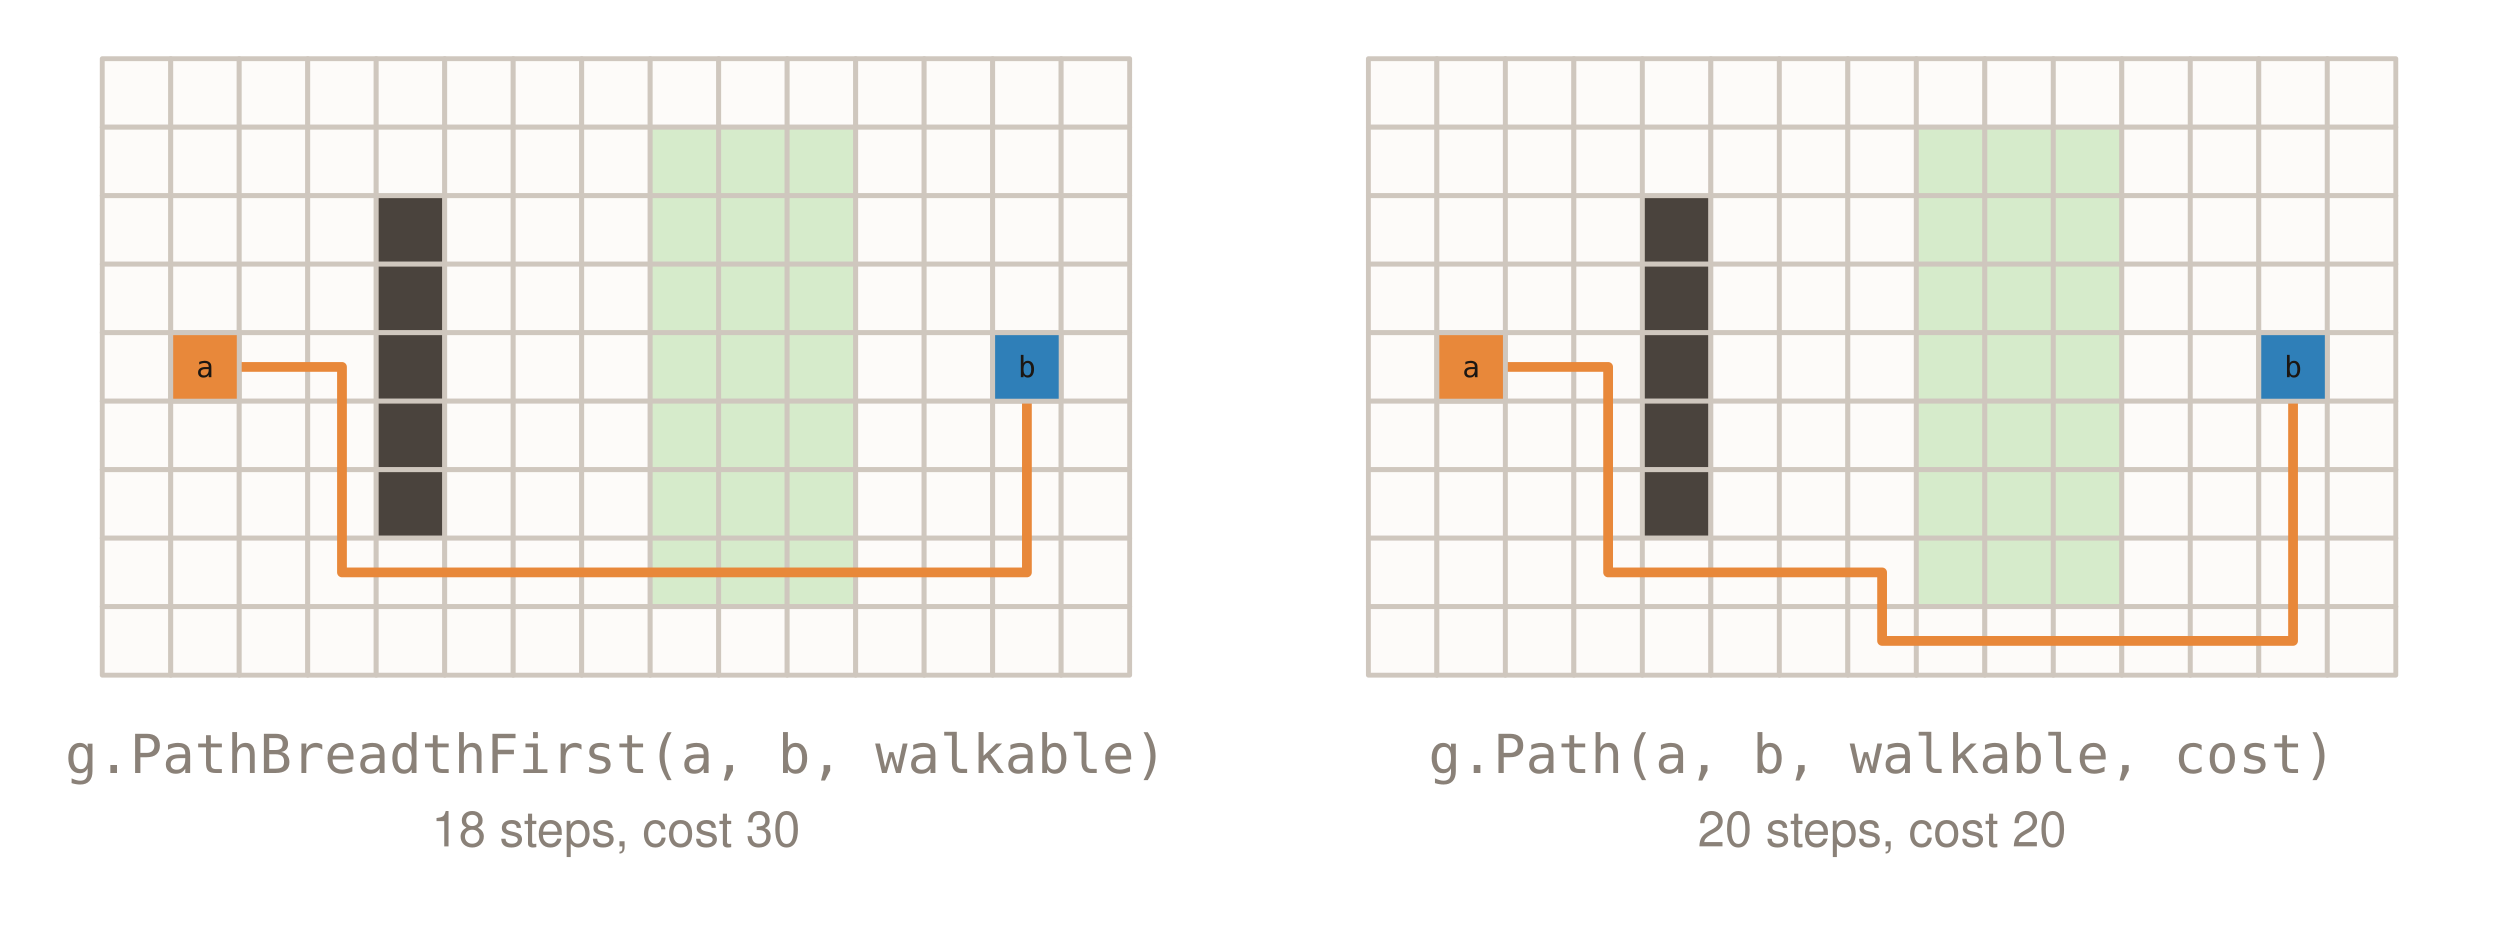
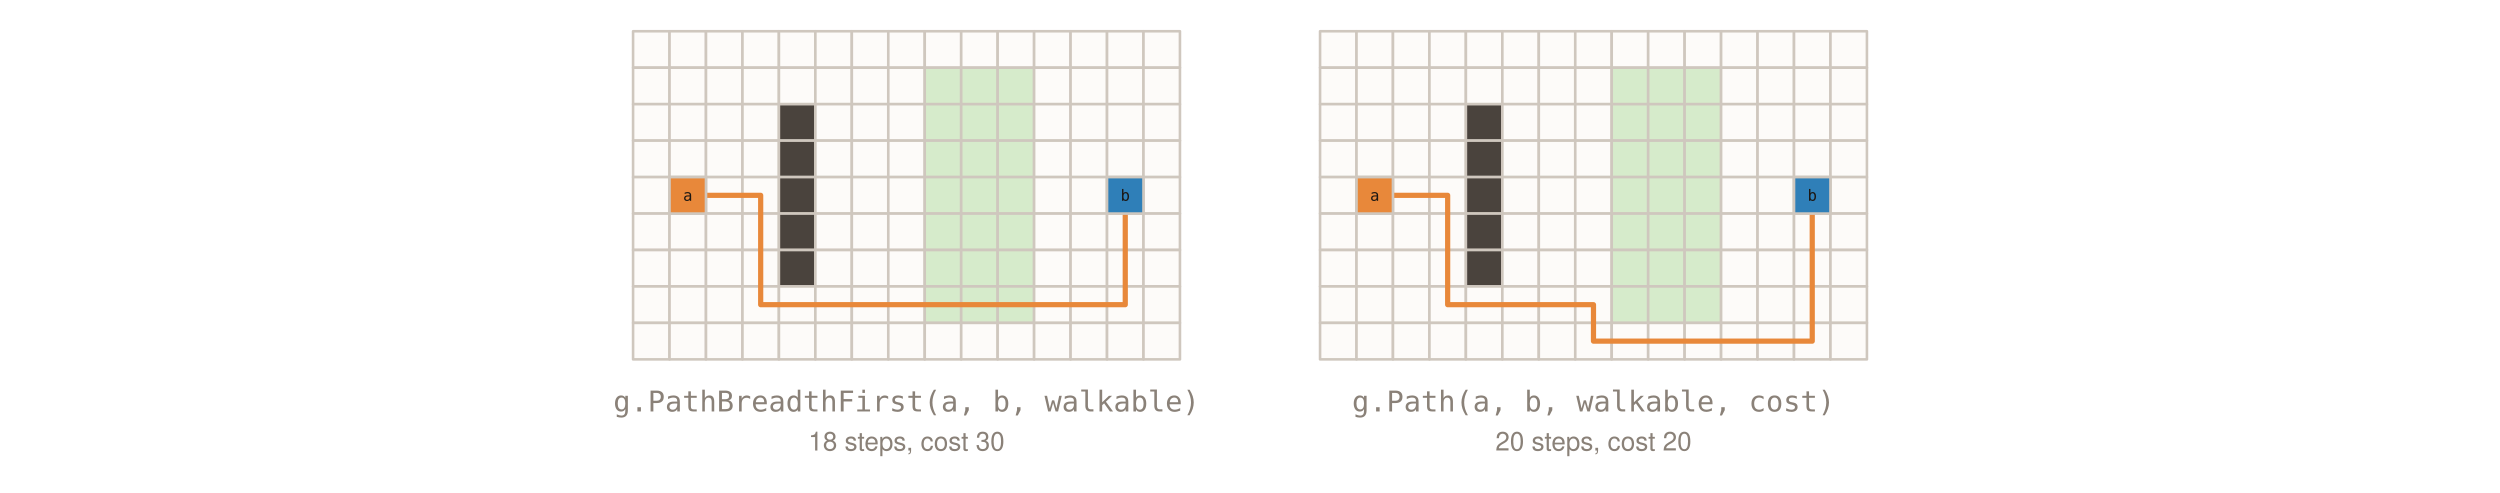
- <svg xmlns="http://www.w3.org/2000/svg" width="511" height="189" viewBox="0 0 511 189" role="img">
-   <g transform="translate(20.9 12.0)">
+ <svg xmlns="http://www.w3.org/2000/svg" width="960" height="189" viewBox="0 0 960 189" role="img">
+   <g transform="translate(243.1 12.0)">
    <polygon points="-0.0,0.0 14.0,-0.0 14.0,14.0 0.0,14.0" fill="#fdfbf9" stroke="#cfc7be" stroke-width="1" stroke-linejoin="round" />
    <polygon points="14.0,0.0 28.0,-0.0 28.0,14.0 14.0,14.0" fill="#fdfbf9" stroke="#cfc7be" stroke-width="1" stroke-linejoin="round" />
    <polygon points="28.0,0.0 42.0,-0.0 42.0,14.0 28.0,14.0" fill="#fdfbf9" stroke="#cfc7be" stroke-width="1" stroke-linejoin="round" />
    <polygon points="42.0,0.0 56.0,-0.0 56.0,14.0 42.0,14.0" fill="#fdfbf9" stroke="#cfc7be" stroke-width="1" stroke-linejoin="round" />
    <polygon points="56.0,0.0 70.0,-0.0 70.0,14.0 56.0,14.0" fill="#fdfbf9" stroke="#cfc7be" stroke-width="1" stroke-linejoin="round" />
    <polygon points="70.0,0.0 84.0,-0.0 84.0,14.0 70.0,14.0" fill="#fdfbf9" stroke="#cfc7be" stroke-width="1" stroke-linejoin="round" />
    <polygon points="84.0,0.0 98.0,-0.0 98.0,14.0 84.0,14.0" fill="#fdfbf9" stroke="#cfc7be" stroke-width="1" stroke-linejoin="round" />
    <polygon points="98.0,0.0 112.0,-0.0 112.0,14.0 98.0,14.0" fill="#fdfbf9" stroke="#cfc7be" stroke-width="1" stroke-linejoin="round" />
    <polygon points="112.0,0.0 126.0,-0.0 126.0,14.0 112.0,14.0" fill="#fdfbf9" stroke="#cfc7be" stroke-width="1" stroke-linejoin="round" />
    <polygon points="126.0,0.0 140.0,-0.0 140.0,14.0 126.0,14.0" fill="#fdfbf9" stroke="#cfc7be" stroke-width="1" stroke-linejoin="round" />
    <polygon points="140.0,0.0 154.0,-0.0 154.0,14.0 140.0,14.0" fill="#fdfbf9" stroke="#cfc7be" stroke-width="1" stroke-linejoin="round" />
    <polygon points="154.0,0.0 168.0,-0.0 168.0,14.0 154.0,14.0" fill="#fdfbf9" stroke="#cfc7be" stroke-width="1" stroke-linejoin="round" />
    <polygon points="168.0,0.0 182.0,-0.0 182.0,14.0 168.0,14.0" fill="#fdfbf9" stroke="#cfc7be" stroke-width="1" stroke-linejoin="round" />
    <polygon points="182.0,0.0 196.0,-0.0 196.0,14.0 182.0,14.0" fill="#fdfbf9" stroke="#cfc7be" stroke-width="1" stroke-linejoin="round" />
    <polygon points="196.0,0.0 210.0,-0.0 210.0,14.0 196.0,14.0" fill="#fdfbf9" stroke="#cfc7be" stroke-width="1" stroke-linejoin="round" />
    <polygon points="-0.0,14.0 14.0,14.0 14.0,28.0 0.0,28.0" fill="#fdfbf9" stroke="#cfc7be" stroke-width="1" stroke-linejoin="round" />
    <polygon points="14.0,14.0 28.0,14.0 28.0,28.0 14.0,28.0" fill="#fdfbf9" stroke="#cfc7be" stroke-width="1" stroke-linejoin="round" />
    <polygon points="28.0,14.0 42.0,14.0 42.0,28.0 28.0,28.0" fill="#fdfbf9" stroke="#cfc7be" stroke-width="1" stroke-linejoin="round" />
    <polygon points="42.0,14.0 56.0,14.0 56.0,28.0 42.0,28.0" fill="#fdfbf9" stroke="#cfc7be" stroke-width="1" stroke-linejoin="round" />
    <polygon points="56.0,14.0 70.0,14.0 70.0,28.0 56.0,28.0" fill="#fdfbf9" stroke="#cfc7be" stroke-width="1" stroke-linejoin="round" />
    <polygon points="70.0,14.0 84.0,14.0 84.0,28.0 70.0,28.0" fill="#fdfbf9" stroke="#cfc7be" stroke-width="1" stroke-linejoin="round" />
    <polygon points="84.0,14.0 98.0,14.0 98.0,28.0 84.0,28.0" fill="#fdfbf9" stroke="#cfc7be" stroke-width="1" stroke-linejoin="round" />
    <polygon points="98.0,14.0 112.0,14.0 112.0,28.0 98.0,28.0" fill="#fdfbf9" stroke="#cfc7be" stroke-width="1" stroke-linejoin="round" />
    <polygon points="112.0,14.0 126.0,14.0 126.0,28.0 112.0,28.0" fill="#d6ebcb" stroke="#cfc7be" stroke-width="1" stroke-linejoin="round" />
    <polygon points="126.0,14.0 140.0,14.0 140.0,28.0 126.0,28.0" fill="#d6ebcb" stroke="#cfc7be" stroke-width="1" stroke-linejoin="round" />
    <polygon points="140.0,14.0 154.0,14.0 154.0,28.0 140.0,28.0" fill="#d6ebcb" stroke="#cfc7be" stroke-width="1" stroke-linejoin="round" />
    <polygon points="154.0,14.0 168.0,14.0 168.0,28.0 154.0,28.0" fill="#fdfbf9" stroke="#cfc7be" stroke-width="1" stroke-linejoin="round" />
    <polygon points="168.0,14.0 182.0,14.0 182.0,28.0 168.0,28.0" fill="#fdfbf9" stroke="#cfc7be" stroke-width="1" stroke-linejoin="round" />
    <polygon points="182.0,14.0 196.0,14.0 196.0,28.0 182.0,28.0" fill="#fdfbf9" stroke="#cfc7be" stroke-width="1" stroke-linejoin="round" />
    <polygon points="196.0,14.0 210.0,14.0 210.0,28.0 196.0,28.0" fill="#fdfbf9" stroke="#cfc7be" stroke-width="1" stroke-linejoin="round" />
    <polygon points="-0.0,28.0 14.0,28.0 14.0,42.0 0.0,42.0" fill="#fdfbf9" stroke="#cfc7be" stroke-width="1" stroke-linejoin="round" />
    <polygon points="14.0,28.0 28.0,28.0 28.0,42.0 14.0,42.0" fill="#fdfbf9" stroke="#cfc7be" stroke-width="1" stroke-linejoin="round" />
    <polygon points="28.0,28.0 42.0,28.0 42.0,42.0 28.0,42.0" fill="#fdfbf9" stroke="#cfc7be" stroke-width="1" stroke-linejoin="round" />
    <polygon points="42.0,28.0 56.0,28.0 56.0,42.0 42.0,42.0" fill="#fdfbf9" stroke="#cfc7be" stroke-width="1" stroke-linejoin="round" />
    <polygon points="56.0,28.0 70.0,28.0 70.0,42.0 56.0,42.0" fill="#4a433d" stroke="#cfc7be" stroke-width="1" stroke-linejoin="round" />
    <polygon points="70.0,28.0 84.0,28.0 84.0,42.0 70.0,42.0" fill="#fdfbf9" stroke="#cfc7be" stroke-width="1" stroke-linejoin="round" />
    <polygon points="84.0,28.0 98.0,28.0 98.0,42.0 84.0,42.0" fill="#fdfbf9" stroke="#cfc7be" stroke-width="1" stroke-linejoin="round" />
    <polygon points="98.0,28.0 112.0,28.0 112.0,42.0 98.0,42.0" fill="#fdfbf9" stroke="#cfc7be" stroke-width="1" stroke-linejoin="round" />
    <polygon points="112.0,28.0 126.0,28.0 126.0,42.0 112.0,42.0" fill="#d6ebcb" stroke="#cfc7be" stroke-width="1" stroke-linejoin="round" />
    <polygon points="126.0,28.0 140.0,28.0 140.0,42.0 126.0,42.0" fill="#d6ebcb" stroke="#cfc7be" stroke-width="1" stroke-linejoin="round" />
    <polygon points="140.0,28.0 154.0,28.0 154.0,42.0 140.0,42.0" fill="#d6ebcb" stroke="#cfc7be" stroke-width="1" stroke-linejoin="round" />
    <polygon points="154.0,28.0 168.0,28.0 168.0,42.0 154.0,42.0" fill="#fdfbf9" stroke="#cfc7be" stroke-width="1" stroke-linejoin="round" />
    <polygon points="168.0,28.0 182.0,28.0 182.0,42.0 168.0,42.0" fill="#fdfbf9" stroke="#cfc7be" stroke-width="1" stroke-linejoin="round" />
    <polygon points="182.0,28.0 196.0,28.0 196.0,42.0 182.0,42.0" fill="#fdfbf9" stroke="#cfc7be" stroke-width="1" stroke-linejoin="round" />
    <polygon points="196.0,28.0 210.0,28.0 210.0,42.0 196.0,42.0" fill="#fdfbf9" stroke="#cfc7be" stroke-width="1" stroke-linejoin="round" />
    <polygon points="-0.0,42.0 14.0,42.0 14.0,56.0 0.0,56.0" fill="#fdfbf9" stroke="#cfc7be" stroke-width="1" stroke-linejoin="round" />
    <polygon points="14.0,42.0 28.0,42.0 28.0,56.0 14.0,56.0" fill="#fdfbf9" stroke="#cfc7be" stroke-width="1" stroke-linejoin="round" />
    <polygon points="28.0,42.0 42.0,42.0 42.0,56.0 28.0,56.0" fill="#fdfbf9" stroke="#cfc7be" stroke-width="1" stroke-linejoin="round" />
    <polygon points="42.0,42.0 56.0,42.0 56.0,56.0 42.0,56.0" fill="#fdfbf9" stroke="#cfc7be" stroke-width="1" stroke-linejoin="round" />
    <polygon points="56.0,42.0 70.0,42.0 70.0,56.0 56.0,56.0" fill="#4a433d" stroke="#cfc7be" stroke-width="1" stroke-linejoin="round" />
    <polygon points="70.0,42.0 84.0,42.0 84.0,56.0 70.0,56.0" fill="#fdfbf9" stroke="#cfc7be" stroke-width="1" stroke-linejoin="round" />
    <polygon points="84.0,42.0 98.0,42.0 98.0,56.0 84.0,56.0" fill="#fdfbf9" stroke="#cfc7be" stroke-width="1" stroke-linejoin="round" />
    <polygon points="98.0,42.0 112.0,42.0 112.0,56.0 98.0,56.0" fill="#fdfbf9" stroke="#cfc7be" stroke-width="1" stroke-linejoin="round" />
    <polygon points="112.0,42.0 126.0,42.0 126.0,56.0 112.0,56.0" fill="#d6ebcb" stroke="#cfc7be" stroke-width="1" stroke-linejoin="round" />
    <polygon points="126.0,42.0 140.0,42.0 140.0,56.0 126.0,56.0" fill="#d6ebcb" stroke="#cfc7be" stroke-width="1" stroke-linejoin="round" />
    <polygon points="140.0,42.0 154.0,42.0 154.0,56.0 140.0,56.0" fill="#d6ebcb" stroke="#cfc7be" stroke-width="1" stroke-linejoin="round" />
    <polygon points="154.0,42.0 168.0,42.0 168.0,56.0 154.0,56.0" fill="#fdfbf9" stroke="#cfc7be" stroke-width="1" stroke-linejoin="round" />
    <polygon points="168.0,42.0 182.0,42.0 182.0,56.0 168.0,56.0" fill="#fdfbf9" stroke="#cfc7be" stroke-width="1" stroke-linejoin="round" />
    <polygon points="182.0,42.0 196.0,42.0 196.0,56.0 182.0,56.0" fill="#fdfbf9" stroke="#cfc7be" stroke-width="1" stroke-linejoin="round" />
    <polygon points="196.0,42.0 210.0,42.0 210.0,56.0 196.0,56.0" fill="#fdfbf9" stroke="#cfc7be" stroke-width="1" stroke-linejoin="round" />
    <polygon points="-0.0,56.0 14.0,56.0 14.0,70.0 0.0,70.0" fill="#fdfbf9" stroke="#cfc7be" stroke-width="1" stroke-linejoin="round" />
    <polygon points="14.0,56.0 28.0,56.0 28.0,70.0 14.0,70.0" fill="#fdfbf9" stroke="#cfc7be" stroke-width="1" stroke-linejoin="round" />
    <polygon points="28.0,56.0 42.0,56.0 42.0,70.0 28.0,70.0" fill="#fdfbf9" stroke="#cfc7be" stroke-width="1" stroke-linejoin="round" />
    <polygon points="42.0,56.0 56.0,56.0 56.0,70.0 42.0,70.0" fill="#fdfbf9" stroke="#cfc7be" stroke-width="1" stroke-linejoin="round" />
    <polygon points="56.0,56.0 70.0,56.0 70.0,70.0 56.0,70.0" fill="#4a433d" stroke="#cfc7be" stroke-width="1" stroke-linejoin="round" />
    <polygon points="70.0,56.0 84.0,56.0 84.0,70.0 70.0,70.0" fill="#fdfbf9" stroke="#cfc7be" stroke-width="1" stroke-linejoin="round" />
    <polygon points="84.0,56.0 98.0,56.0 98.0,70.0 84.0,70.0" fill="#fdfbf9" stroke="#cfc7be" stroke-width="1" stroke-linejoin="round" />
    <polygon points="98.0,56.0 112.0,56.0 112.0,70.0 98.0,70.0" fill="#fdfbf9" stroke="#cfc7be" stroke-width="1" stroke-linejoin="round" />
    <polygon points="112.0,56.0 126.0,56.0 126.0,70.0 112.0,70.0" fill="#d6ebcb" stroke="#cfc7be" stroke-width="1" stroke-linejoin="round" />
    <polygon points="126.0,56.0 140.0,56.0 140.0,70.0 126.0,70.0" fill="#d6ebcb" stroke="#cfc7be" stroke-width="1" stroke-linejoin="round" />
    <polygon points="140.0,56.0 154.0,56.0 154.0,70.0 140.0,70.0" fill="#d6ebcb" stroke="#cfc7be" stroke-width="1" stroke-linejoin="round" />
    <polygon points="154.0,56.0 168.0,56.0 168.0,70.0 154.0,70.0" fill="#fdfbf9" stroke="#cfc7be" stroke-width="1" stroke-linejoin="round" />
    <polygon points="168.0,56.0 182.0,56.0 182.0,70.0 168.0,70.0" fill="#fdfbf9" stroke="#cfc7be" stroke-width="1" stroke-linejoin="round" />
    <polygon points="182.0,56.0 196.0,56.0 196.0,70.0 182.0,70.0" fill="#fdfbf9" stroke="#cfc7be" stroke-width="1" stroke-linejoin="round" />
    <polygon points="196.0,56.0 210.0,56.0 210.0,70.0 196.0,70.0" fill="#fdfbf9" stroke="#cfc7be" stroke-width="1" stroke-linejoin="round" />
    <polygon points="-0.0,70.0 14.0,70.0 14.0,84.0 0.0,84.0" fill="#fdfbf9" stroke="#cfc7be" stroke-width="1" stroke-linejoin="round" />
    <polygon points="14.0,70.0 28.0,70.0 28.0,84.0 14.0,84.0" fill="#fdfbf9" stroke="#cfc7be" stroke-width="1" stroke-linejoin="round" />
    <polygon points="28.0,70.0 42.0,70.0 42.0,84.0 28.0,84.0" fill="#fdfbf9" stroke="#cfc7be" stroke-width="1" stroke-linejoin="round" />
    <polygon points="42.0,70.0 56.0,70.0 56.0,84.0 42.0,84.0" fill="#fdfbf9" stroke="#cfc7be" stroke-width="1" stroke-linejoin="round" />
    <polygon points="56.0,70.0 70.0,70.0 70.0,84.0 56.0,84.0" fill="#4a433d" stroke="#cfc7be" stroke-width="1" stroke-linejoin="round" />
    <polygon points="70.0,70.0 84.0,70.0 84.0,84.0 70.0,84.0" fill="#fdfbf9" stroke="#cfc7be" stroke-width="1" stroke-linejoin="round" />
    <polygon points="84.0,70.0 98.0,70.0 98.0,84.0 84.0,84.0" fill="#fdfbf9" stroke="#cfc7be" stroke-width="1" stroke-linejoin="round" />
    <polygon points="98.0,70.0 112.0,70.0 112.0,84.0 98.0,84.0" fill="#fdfbf9" stroke="#cfc7be" stroke-width="1" stroke-linejoin="round" />
    <polygon points="112.0,70.0 126.0,70.0 126.0,84.0 112.0,84.0" fill="#d6ebcb" stroke="#cfc7be" stroke-width="1" stroke-linejoin="round" />
    <polygon points="126.0,70.0 140.0,70.0 140.0,84.0 126.0,84.0" fill="#d6ebcb" stroke="#cfc7be" stroke-width="1" stroke-linejoin="round" />
    <polygon points="140.0,70.0 154.0,70.0 154.0,84.0 140.0,84.0" fill="#d6ebcb" stroke="#cfc7be" stroke-width="1" stroke-linejoin="round" />
    <polygon points="154.0,70.0 168.0,70.0 168.0,84.0 154.0,84.0" fill="#fdfbf9" stroke="#cfc7be" stroke-width="1" stroke-linejoin="round" />
    <polygon points="168.0,70.0 182.0,70.0 182.0,84.0 168.0,84.0" fill="#fdfbf9" stroke="#cfc7be" stroke-width="1" stroke-linejoin="round" />
    <polygon points="182.0,70.0 196.0,70.0 196.0,84.0 182.0,84.0" fill="#fdfbf9" stroke="#cfc7be" stroke-width="1" stroke-linejoin="round" />
    <polygon points="196.0,70.0 210.0,70.0 210.0,84.0 196.0,84.0" fill="#fdfbf9" stroke="#cfc7be" stroke-width="1" stroke-linejoin="round" />
    <polygon points="-0.0,84.0 14.0,84.0 14.0,98.0 0.0,98.0" fill="#fdfbf9" stroke="#cfc7be" stroke-width="1" stroke-linejoin="round" />
    <polygon points="14.0,84.0 28.0,84.0 28.0,98.0 14.0,98.0" fill="#fdfbf9" stroke="#cfc7be" stroke-width="1" stroke-linejoin="round" />
    <polygon points="28.0,84.0 42.0,84.0 42.0,98.0 28.0,98.0" fill="#fdfbf9" stroke="#cfc7be" stroke-width="1" stroke-linejoin="round" />
    <polygon points="42.0,84.0 56.0,84.0 56.0,98.0 42.0,98.0" fill="#fdfbf9" stroke="#cfc7be" stroke-width="1" stroke-linejoin="round" />
    <polygon points="56.0,84.0 70.0,84.0 70.0,98.0 56.0,98.0" fill="#4a433d" stroke="#cfc7be" stroke-width="1" stroke-linejoin="round" />
    <polygon points="70.0,84.0 84.0,84.0 84.0,98.0 70.0,98.0" fill="#fdfbf9" stroke="#cfc7be" stroke-width="1" stroke-linejoin="round" />
    <polygon points="84.0,84.0 98.0,84.0 98.0,98.0 84.0,98.0" fill="#fdfbf9" stroke="#cfc7be" stroke-width="1" stroke-linejoin="round" />
    <polygon points="98.0,84.0 112.0,84.0 112.0,98.0 98.0,98.0" fill="#fdfbf9" stroke="#cfc7be" stroke-width="1" stroke-linejoin="round" />
    <polygon points="112.0,84.0 126.0,84.0 126.0,98.0 112.0,98.0" fill="#d6ebcb" stroke="#cfc7be" stroke-width="1" stroke-linejoin="round" />
    <polygon points="126.0,84.0 140.0,84.0 140.0,98.0 126.0,98.0" fill="#d6ebcb" stroke="#cfc7be" stroke-width="1" stroke-linejoin="round" />
    <polygon points="140.0,84.0 154.0,84.0 154.0,98.0 140.0,98.0" fill="#d6ebcb" stroke="#cfc7be" stroke-width="1" stroke-linejoin="round" />
    <polygon points="154.0,84.0 168.0,84.0 168.0,98.0 154.0,98.0" fill="#fdfbf9" stroke="#cfc7be" stroke-width="1" stroke-linejoin="round" />
    <polygon points="168.0,84.0 182.0,84.0 182.0,98.0 168.0,98.0" fill="#fdfbf9" stroke="#cfc7be" stroke-width="1" stroke-linejoin="round" />
    <polygon points="182.0,84.0 196.0,84.0 196.0,98.0 182.0,98.0" fill="#fdfbf9" stroke="#cfc7be" stroke-width="1" stroke-linejoin="round" />
    <polygon points="196.0,84.0 210.0,84.0 210.0,98.0 196.0,98.0" fill="#fdfbf9" stroke="#cfc7be" stroke-width="1" stroke-linejoin="round" />
    <polygon points="-0.0,98.0 14.0,98.0 14.0,112.0 0.0,112.0" fill="#fdfbf9" stroke="#cfc7be" stroke-width="1" stroke-linejoin="round" />
    <polygon points="14.0,98.0 28.0,98.0 28.0,112.0 14.0,112.0" fill="#fdfbf9" stroke="#cfc7be" stroke-width="1" stroke-linejoin="round" />
    <polygon points="28.0,98.0 42.0,98.0 42.0,112.0 28.0,112.0" fill="#fdfbf9" stroke="#cfc7be" stroke-width="1" stroke-linejoin="round" />
    <polygon points="42.0,98.0 56.0,98.0 56.0,112.0 42.0,112.0" fill="#fdfbf9" stroke="#cfc7be" stroke-width="1" stroke-linejoin="round" />
    <polygon points="56.0,98.0 70.0,98.0 70.0,112.0 56.0,112.0" fill="#fdfbf9" stroke="#cfc7be" stroke-width="1" stroke-linejoin="round" />
    <polygon points="70.0,98.0 84.0,98.0 84.0,112.0 70.0,112.0" fill="#fdfbf9" stroke="#cfc7be" stroke-width="1" stroke-linejoin="round" />
    <polygon points="84.0,98.0 98.0,98.0 98.0,112.0 84.0,112.0" fill="#fdfbf9" stroke="#cfc7be" stroke-width="1" stroke-linejoin="round" />
    <polygon points="98.0,98.0 112.0,98.0 112.0,112.0 98.0,112.0" fill="#fdfbf9" stroke="#cfc7be" stroke-width="1" stroke-linejoin="round" />
    <polygon points="112.0,98.0 126.0,98.0 126.0,112.0 112.0,112.0" fill="#d6ebcb" stroke="#cfc7be" stroke-width="1" stroke-linejoin="round" />
    <polygon points="126.0,98.0 140.0,98.0 140.0,112.0 126.0,112.0" fill="#d6ebcb" stroke="#cfc7be" stroke-width="1" stroke-linejoin="round" />
    <polygon points="140.0,98.0 154.0,98.0 154.0,112.0 140.0,112.0" fill="#d6ebcb" stroke="#cfc7be" stroke-width="1" stroke-linejoin="round" />
    <polygon points="154.0,98.0 168.0,98.0 168.0,112.0 154.0,112.0" fill="#fdfbf9" stroke="#cfc7be" stroke-width="1" stroke-linejoin="round" />
    <polygon points="168.0,98.0 182.0,98.0 182.0,112.0 168.0,112.0" fill="#fdfbf9" stroke="#cfc7be" stroke-width="1" stroke-linejoin="round" />
    <polygon points="182.0,98.0 196.0,98.0 196.0,112.0 182.0,112.0" fill="#fdfbf9" stroke="#cfc7be" stroke-width="1" stroke-linejoin="round" />
    <polygon points="196.0,98.0 210.0,98.0 210.0,112.0 196.0,112.0" fill="#fdfbf9" stroke="#cfc7be" stroke-width="1" stroke-linejoin="round" />
    <polygon points="-0.0,112.0 14.0,112.0 14.0,126.0 0.0,126.0" fill="#fdfbf9" stroke="#cfc7be" stroke-width="1" stroke-linejoin="round" />
    <polygon points="14.0,112.0 28.0,112.0 28.0,126.0 14.0,126.0" fill="#fdfbf9" stroke="#cfc7be" stroke-width="1" stroke-linejoin="round" />
    <polygon points="28.0,112.0 42.0,112.0 42.0,126.0 28.0,126.0" fill="#fdfbf9" stroke="#cfc7be" stroke-width="1" stroke-linejoin="round" />
    <polygon points="42.0,112.0 56.0,112.0 56.0,126.0 42.0,126.0" fill="#fdfbf9" stroke="#cfc7be" stroke-width="1" stroke-linejoin="round" />
    <polygon points="56.0,112.0 70.0,112.0 70.0,126.0 56.0,126.0" fill="#fdfbf9" stroke="#cfc7be" stroke-width="1" stroke-linejoin="round" />
    <polygon points="70.0,112.0 84.0,112.0 84.0,126.0 70.0,126.0" fill="#fdfbf9" stroke="#cfc7be" stroke-width="1" stroke-linejoin="round" />
    <polygon points="84.0,112.0 98.0,112.0 98.0,126.0 84.0,126.0" fill="#fdfbf9" stroke="#cfc7be" stroke-width="1" stroke-linejoin="round" />
    <polygon points="98.0,112.0 112.0,112.0 112.0,126.0 98.0,126.0" fill="#fdfbf9" stroke="#cfc7be" stroke-width="1" stroke-linejoin="round" />
    <polygon points="112.0,112.0 126.0,112.0 126.0,126.0 112.0,126.0" fill="#fdfbf9" stroke="#cfc7be" stroke-width="1" stroke-linejoin="round" />
    <polygon points="126.0,112.0 140.0,112.0 140.0,126.0 126.0,126.0" fill="#fdfbf9" stroke="#cfc7be" stroke-width="1" stroke-linejoin="round" />
    <polygon points="140.0,112.0 154.0,112.0 154.0,126.0 140.0,126.0" fill="#fdfbf9" stroke="#cfc7be" stroke-width="1" stroke-linejoin="round" />
    <polygon points="154.0,112.0 168.0,112.0 168.0,126.0 154.0,126.0" fill="#fdfbf9" stroke="#cfc7be" stroke-width="1" stroke-linejoin="round" />
    <polygon points="168.0,112.0 182.0,112.0 182.0,126.0 168.0,126.0" fill="#fdfbf9" stroke="#cfc7be" stroke-width="1" stroke-linejoin="round" />
    <polygon points="182.0,112.0 196.0,112.0 196.0,126.0 182.0,126.0" fill="#fdfbf9" stroke="#cfc7be" stroke-width="1" stroke-linejoin="round" />
    <polygon points="196.0,112.0 210.0,112.0 210.0,126.0 196.0,126.0" fill="#fdfbf9" stroke="#cfc7be" stroke-width="1" stroke-linejoin="round" />
-     <polyline points="21.0,63.0 35.0,63.0 49.0,63.0 49.0,77.0 49.0,91.0 49.0,105.0 63.0,105.0 77.0,105.0 91.0,105.0 105.0,105.0 119.0,105.0 133.0,105.0 147.0,105.0 161.0,105.0 175.0,105.0 189.0,105.0 189.0,91.0 189.0,77.0 189.0,63.0" fill="none" stroke="#e8883a" stroke-width="2" stroke-linejoin="round" stroke-linecap="round" />
+     <polyline points="21.0,63.0 35.0,63.0 49.0,63.0 49.0,77.0 49.0,91.0 49.0,105.0 63.0,105.0 77.0,105.0 91.0,105.0 105.0,105.0 119.0,105.0 133.0,105.0 147.0,105.0 161.0,105.0 175.0,105.0 189.0,105.0 189.0,91.0 189.0,77.0 189.0,63.0" fill="none" stroke="#e8883a" stroke-width="2" stroke-linejoin="round" />
    <polygon points="14.0,56.0 28.0,56.0 28.0,70.0 14.0,70.0" fill="#e8883a" stroke="#cfc7be" stroke-width="1" stroke-linejoin="round" />
    <polygon points="182.0,56.0 196.0,56.0 196.0,70.0 182.0,70.0" fill="#2f7fb8" stroke="#cfc7be" stroke-width="1" stroke-linejoin="round" />
-     <text x="21.0" y="65.1" font-family="ui-monospace, SFMono-Regular, Menlo, Consolas, monospace" font-size="6" text-anchor="middle">
-       <tspan fill="#1c1713">a</tspan>
-     </text>
-     <text x="189.0" y="65.1" font-family="ui-monospace, SFMono-Regular, Menlo, Consolas, monospace" font-size="6" text-anchor="middle">
-       <tspan fill="#1c1713">b</tspan>
-     </text>
+     <text x="21.0" y="65.1" font-family="ui-monospace, SFMono-Regular, Menlo, Consolas, monospace" font-size="6" text-anchor="middle" fill="#1c1713">a</text>
+     <text x="189.0" y="65.1" font-family="ui-monospace, SFMono-Regular, Menlo, Consolas, monospace" font-size="6" text-anchor="middle" fill="#1c1713">b</text>
  </g>
-   <text x="125.9" y="158.0" font-family="ui-monospace, SFMono-Regular, Menlo, Consolas, monospace" font-size="11" text-anchor="middle" fill="#8a8178">g.PathBreadthFirst(a, b, walkable)</text>
-   <text x="125.9" y="173.0" font-family="Helvetica Neue, Helvetica, Arial, sans-serif" font-size="10" text-anchor="middle" fill="#8a8178">18 steps, cost 30</text>
-   <g transform="translate(279.7 12.0)">
+   <text x="348.1" y="158.0" font-family="ui-monospace, SFMono-Regular, Menlo, Consolas, monospace" font-size="11" text-anchor="middle" fill="#8a8178">g.PathBreadthFirst(a, b, walkable)</text>
+   <text x="348.1" y="173.0" font-family="Helvetica Neue, Helvetica, Arial, sans-serif" font-size="10" text-anchor="middle" fill="#8a8178">18 steps, cost 30</text>
+   <g transform="translate(506.9 12.0)">
    <polygon points="-0.0,0.0 14.0,-0.0 14.0,14.0 0.0,14.0" fill="#fdfbf9" stroke="#cfc7be" stroke-width="1" stroke-linejoin="round" />
    <polygon points="14.0,0.0 28.0,-0.0 28.0,14.0 14.0,14.0" fill="#fdfbf9" stroke="#cfc7be" stroke-width="1" stroke-linejoin="round" />
    <polygon points="28.0,0.0 42.0,-0.0 42.0,14.0 28.0,14.0" fill="#fdfbf9" stroke="#cfc7be" stroke-width="1" stroke-linejoin="round" />
    <polygon points="42.0,0.0 56.0,-0.0 56.0,14.0 42.0,14.0" fill="#fdfbf9" stroke="#cfc7be" stroke-width="1" stroke-linejoin="round" />
    <polygon points="56.0,0.0 70.0,-0.0 70.0,14.0 56.0,14.0" fill="#fdfbf9" stroke="#cfc7be" stroke-width="1" stroke-linejoin="round" />
    <polygon points="70.0,0.0 84.0,-0.0 84.0,14.0 70.0,14.0" fill="#fdfbf9" stroke="#cfc7be" stroke-width="1" stroke-linejoin="round" />
    <polygon points="84.0,0.0 98.0,-0.0 98.0,14.0 84.0,14.0" fill="#fdfbf9" stroke="#cfc7be" stroke-width="1" stroke-linejoin="round" />
    <polygon points="98.0,0.0 112.0,-0.0 112.0,14.0 98.0,14.0" fill="#fdfbf9" stroke="#cfc7be" stroke-width="1" stroke-linejoin="round" />
    <polygon points="112.0,0.0 126.0,-0.0 126.0,14.0 112.0,14.0" fill="#fdfbf9" stroke="#cfc7be" stroke-width="1" stroke-linejoin="round" />
    <polygon points="126.0,0.0 140.0,-0.0 140.0,14.0 126.0,14.0" fill="#fdfbf9" stroke="#cfc7be" stroke-width="1" stroke-linejoin="round" />
    <polygon points="140.0,0.0 154.0,-0.0 154.0,14.0 140.0,14.0" fill="#fdfbf9" stroke="#cfc7be" stroke-width="1" stroke-linejoin="round" />
    <polygon points="154.0,0.0 168.0,-0.0 168.0,14.0 154.0,14.0" fill="#fdfbf9" stroke="#cfc7be" stroke-width="1" stroke-linejoin="round" />
    <polygon points="168.0,0.0 182.0,-0.0 182.0,14.0 168.0,14.0" fill="#fdfbf9" stroke="#cfc7be" stroke-width="1" stroke-linejoin="round" />
    <polygon points="182.0,0.0 196.0,-0.0 196.0,14.0 182.0,14.0" fill="#fdfbf9" stroke="#cfc7be" stroke-width="1" stroke-linejoin="round" />
    <polygon points="196.0,0.0 210.0,-0.0 210.0,14.0 196.0,14.0" fill="#fdfbf9" stroke="#cfc7be" stroke-width="1" stroke-linejoin="round" />
    <polygon points="-0.0,14.0 14.0,14.0 14.0,28.0 0.0,28.0" fill="#fdfbf9" stroke="#cfc7be" stroke-width="1" stroke-linejoin="round" />
    <polygon points="14.0,14.0 28.0,14.0 28.0,28.0 14.0,28.0" fill="#fdfbf9" stroke="#cfc7be" stroke-width="1" stroke-linejoin="round" />
    <polygon points="28.0,14.0 42.0,14.0 42.0,28.0 28.0,28.0" fill="#fdfbf9" stroke="#cfc7be" stroke-width="1" stroke-linejoin="round" />
    <polygon points="42.0,14.0 56.0,14.0 56.0,28.0 42.0,28.0" fill="#fdfbf9" stroke="#cfc7be" stroke-width="1" stroke-linejoin="round" />
    <polygon points="56.0,14.0 70.0,14.0 70.0,28.0 56.0,28.0" fill="#fdfbf9" stroke="#cfc7be" stroke-width="1" stroke-linejoin="round" />
    <polygon points="70.0,14.0 84.0,14.0 84.0,28.0 70.0,28.0" fill="#fdfbf9" stroke="#cfc7be" stroke-width="1" stroke-linejoin="round" />
    <polygon points="84.0,14.0 98.0,14.0 98.0,28.0 84.0,28.0" fill="#fdfbf9" stroke="#cfc7be" stroke-width="1" stroke-linejoin="round" />
    <polygon points="98.0,14.0 112.0,14.0 112.0,28.0 98.0,28.0" fill="#fdfbf9" stroke="#cfc7be" stroke-width="1" stroke-linejoin="round" />
    <polygon points="112.0,14.0 126.0,14.0 126.0,28.0 112.0,28.0" fill="#d6ebcb" stroke="#cfc7be" stroke-width="1" stroke-linejoin="round" />
    <polygon points="126.0,14.0 140.0,14.0 140.0,28.0 126.0,28.0" fill="#d6ebcb" stroke="#cfc7be" stroke-width="1" stroke-linejoin="round" />
    <polygon points="140.0,14.0 154.0,14.0 154.0,28.0 140.0,28.0" fill="#d6ebcb" stroke="#cfc7be" stroke-width="1" stroke-linejoin="round" />
    <polygon points="154.0,14.0 168.0,14.0 168.0,28.0 154.0,28.0" fill="#fdfbf9" stroke="#cfc7be" stroke-width="1" stroke-linejoin="round" />
    <polygon points="168.0,14.0 182.0,14.0 182.0,28.0 168.0,28.0" fill="#fdfbf9" stroke="#cfc7be" stroke-width="1" stroke-linejoin="round" />
    <polygon points="182.0,14.0 196.0,14.0 196.0,28.0 182.0,28.0" fill="#fdfbf9" stroke="#cfc7be" stroke-width="1" stroke-linejoin="round" />
    <polygon points="196.0,14.0 210.0,14.0 210.0,28.0 196.0,28.0" fill="#fdfbf9" stroke="#cfc7be" stroke-width="1" stroke-linejoin="round" />
    <polygon points="-0.0,28.0 14.0,28.0 14.0,42.0 0.0,42.0" fill="#fdfbf9" stroke="#cfc7be" stroke-width="1" stroke-linejoin="round" />
    <polygon points="14.0,28.0 28.0,28.0 28.0,42.0 14.0,42.0" fill="#fdfbf9" stroke="#cfc7be" stroke-width="1" stroke-linejoin="round" />
    <polygon points="28.0,28.0 42.0,28.0 42.0,42.0 28.0,42.0" fill="#fdfbf9" stroke="#cfc7be" stroke-width="1" stroke-linejoin="round" />
    <polygon points="42.0,28.0 56.0,28.0 56.0,42.0 42.0,42.0" fill="#fdfbf9" stroke="#cfc7be" stroke-width="1" stroke-linejoin="round" />
    <polygon points="56.0,28.0 70.0,28.0 70.0,42.0 56.0,42.0" fill="#4a433d" stroke="#cfc7be" stroke-width="1" stroke-linejoin="round" />
    <polygon points="70.0,28.0 84.0,28.0 84.0,42.0 70.0,42.0" fill="#fdfbf9" stroke="#cfc7be" stroke-width="1" stroke-linejoin="round" />
    <polygon points="84.0,28.0 98.0,28.0 98.0,42.0 84.0,42.0" fill="#fdfbf9" stroke="#cfc7be" stroke-width="1" stroke-linejoin="round" />
    <polygon points="98.0,28.0 112.0,28.0 112.0,42.0 98.0,42.0" fill="#fdfbf9" stroke="#cfc7be" stroke-width="1" stroke-linejoin="round" />
    <polygon points="112.0,28.0 126.0,28.0 126.0,42.0 112.0,42.0" fill="#d6ebcb" stroke="#cfc7be" stroke-width="1" stroke-linejoin="round" />
    <polygon points="126.0,28.0 140.0,28.0 140.0,42.0 126.0,42.0" fill="#d6ebcb" stroke="#cfc7be" stroke-width="1" stroke-linejoin="round" />
    <polygon points="140.0,28.0 154.0,28.0 154.0,42.0 140.0,42.0" fill="#d6ebcb" stroke="#cfc7be" stroke-width="1" stroke-linejoin="round" />
    <polygon points="154.0,28.0 168.0,28.0 168.0,42.0 154.0,42.0" fill="#fdfbf9" stroke="#cfc7be" stroke-width="1" stroke-linejoin="round" />
    <polygon points="168.0,28.0 182.0,28.0 182.0,42.0 168.0,42.0" fill="#fdfbf9" stroke="#cfc7be" stroke-width="1" stroke-linejoin="round" />
    <polygon points="182.0,28.0 196.0,28.0 196.0,42.0 182.0,42.0" fill="#fdfbf9" stroke="#cfc7be" stroke-width="1" stroke-linejoin="round" />
    <polygon points="196.0,28.0 210.0,28.0 210.0,42.0 196.0,42.0" fill="#fdfbf9" stroke="#cfc7be" stroke-width="1" stroke-linejoin="round" />
    <polygon points="-0.0,42.0 14.0,42.0 14.0,56.0 0.0,56.0" fill="#fdfbf9" stroke="#cfc7be" stroke-width="1" stroke-linejoin="round" />
    <polygon points="14.0,42.0 28.0,42.0 28.0,56.0 14.0,56.0" fill="#fdfbf9" stroke="#cfc7be" stroke-width="1" stroke-linejoin="round" />
    <polygon points="28.0,42.0 42.0,42.0 42.0,56.0 28.0,56.0" fill="#fdfbf9" stroke="#cfc7be" stroke-width="1" stroke-linejoin="round" />
    <polygon points="42.0,42.0 56.0,42.0 56.0,56.0 42.0,56.0" fill="#fdfbf9" stroke="#cfc7be" stroke-width="1" stroke-linejoin="round" />
    <polygon points="56.0,42.0 70.0,42.0 70.0,56.0 56.0,56.0" fill="#4a433d" stroke="#cfc7be" stroke-width="1" stroke-linejoin="round" />
    <polygon points="70.0,42.0 84.0,42.0 84.0,56.0 70.0,56.0" fill="#fdfbf9" stroke="#cfc7be" stroke-width="1" stroke-linejoin="round" />
    <polygon points="84.0,42.0 98.0,42.0 98.0,56.0 84.0,56.0" fill="#fdfbf9" stroke="#cfc7be" stroke-width="1" stroke-linejoin="round" />
    <polygon points="98.0,42.0 112.0,42.0 112.0,56.0 98.0,56.0" fill="#fdfbf9" stroke="#cfc7be" stroke-width="1" stroke-linejoin="round" />
    <polygon points="112.0,42.0 126.0,42.0 126.0,56.0 112.0,56.0" fill="#d6ebcb" stroke="#cfc7be" stroke-width="1" stroke-linejoin="round" />
    <polygon points="126.0,42.0 140.0,42.0 140.0,56.0 126.0,56.0" fill="#d6ebcb" stroke="#cfc7be" stroke-width="1" stroke-linejoin="round" />
    <polygon points="140.0,42.0 154.0,42.0 154.0,56.0 140.0,56.0" fill="#d6ebcb" stroke="#cfc7be" stroke-width="1" stroke-linejoin="round" />
    <polygon points="154.0,42.0 168.0,42.0 168.0,56.0 154.0,56.0" fill="#fdfbf9" stroke="#cfc7be" stroke-width="1" stroke-linejoin="round" />
    <polygon points="168.0,42.0 182.0,42.0 182.0,56.0 168.0,56.0" fill="#fdfbf9" stroke="#cfc7be" stroke-width="1" stroke-linejoin="round" />
    <polygon points="182.0,42.0 196.0,42.0 196.0,56.0 182.0,56.0" fill="#fdfbf9" stroke="#cfc7be" stroke-width="1" stroke-linejoin="round" />
    <polygon points="196.0,42.0 210.0,42.0 210.0,56.0 196.0,56.0" fill="#fdfbf9" stroke="#cfc7be" stroke-width="1" stroke-linejoin="round" />
    <polygon points="-0.0,56.0 14.0,56.0 14.0,70.0 0.0,70.0" fill="#fdfbf9" stroke="#cfc7be" stroke-width="1" stroke-linejoin="round" />
    <polygon points="14.0,56.0 28.0,56.0 28.0,70.0 14.0,70.0" fill="#fdfbf9" stroke="#cfc7be" stroke-width="1" stroke-linejoin="round" />
    <polygon points="28.0,56.0 42.0,56.0 42.0,70.0 28.0,70.0" fill="#fdfbf9" stroke="#cfc7be" stroke-width="1" stroke-linejoin="round" />
    <polygon points="42.0,56.0 56.0,56.0 56.0,70.0 42.0,70.0" fill="#fdfbf9" stroke="#cfc7be" stroke-width="1" stroke-linejoin="round" />
    <polygon points="56.0,56.0 70.0,56.0 70.0,70.0 56.0,70.0" fill="#4a433d" stroke="#cfc7be" stroke-width="1" stroke-linejoin="round" />
    <polygon points="70.0,56.0 84.0,56.0 84.0,70.0 70.0,70.0" fill="#fdfbf9" stroke="#cfc7be" stroke-width="1" stroke-linejoin="round" />
    <polygon points="84.0,56.0 98.0,56.0 98.0,70.0 84.0,70.0" fill="#fdfbf9" stroke="#cfc7be" stroke-width="1" stroke-linejoin="round" />
    <polygon points="98.0,56.0 112.0,56.0 112.0,70.0 98.0,70.0" fill="#fdfbf9" stroke="#cfc7be" stroke-width="1" stroke-linejoin="round" />
    <polygon points="112.0,56.0 126.0,56.0 126.0,70.0 112.0,70.0" fill="#d6ebcb" stroke="#cfc7be" stroke-width="1" stroke-linejoin="round" />
    <polygon points="126.0,56.0 140.0,56.0 140.0,70.0 126.0,70.0" fill="#d6ebcb" stroke="#cfc7be" stroke-width="1" stroke-linejoin="round" />
    <polygon points="140.0,56.0 154.0,56.0 154.0,70.0 140.0,70.0" fill="#d6ebcb" stroke="#cfc7be" stroke-width="1" stroke-linejoin="round" />
    <polygon points="154.0,56.0 168.0,56.0 168.0,70.0 154.0,70.0" fill="#fdfbf9" stroke="#cfc7be" stroke-width="1" stroke-linejoin="round" />
    <polygon points="168.0,56.0 182.0,56.0 182.0,70.0 168.0,70.0" fill="#fdfbf9" stroke="#cfc7be" stroke-width="1" stroke-linejoin="round" />
    <polygon points="182.0,56.0 196.0,56.0 196.0,70.0 182.0,70.0" fill="#fdfbf9" stroke="#cfc7be" stroke-width="1" stroke-linejoin="round" />
    <polygon points="196.0,56.0 210.0,56.0 210.0,70.0 196.0,70.0" fill="#fdfbf9" stroke="#cfc7be" stroke-width="1" stroke-linejoin="round" />
    <polygon points="-0.0,70.0 14.0,70.0 14.0,84.0 0.0,84.0" fill="#fdfbf9" stroke="#cfc7be" stroke-width="1" stroke-linejoin="round" />
    <polygon points="14.0,70.0 28.0,70.0 28.0,84.0 14.0,84.0" fill="#fdfbf9" stroke="#cfc7be" stroke-width="1" stroke-linejoin="round" />
    <polygon points="28.0,70.0 42.0,70.0 42.0,84.0 28.0,84.0" fill="#fdfbf9" stroke="#cfc7be" stroke-width="1" stroke-linejoin="round" />
    <polygon points="42.0,70.0 56.0,70.0 56.0,84.0 42.0,84.0" fill="#fdfbf9" stroke="#cfc7be" stroke-width="1" stroke-linejoin="round" />
    <polygon points="56.0,70.0 70.0,70.0 70.0,84.0 56.0,84.0" fill="#4a433d" stroke="#cfc7be" stroke-width="1" stroke-linejoin="round" />
    <polygon points="70.0,70.0 84.0,70.0 84.0,84.0 70.0,84.0" fill="#fdfbf9" stroke="#cfc7be" stroke-width="1" stroke-linejoin="round" />
    <polygon points="84.0,70.0 98.0,70.0 98.0,84.0 84.0,84.0" fill="#fdfbf9" stroke="#cfc7be" stroke-width="1" stroke-linejoin="round" />
    <polygon points="98.0,70.0 112.0,70.0 112.0,84.0 98.0,84.0" fill="#fdfbf9" stroke="#cfc7be" stroke-width="1" stroke-linejoin="round" />
    <polygon points="112.0,70.0 126.0,70.0 126.0,84.0 112.0,84.0" fill="#d6ebcb" stroke="#cfc7be" stroke-width="1" stroke-linejoin="round" />
    <polygon points="126.0,70.0 140.0,70.0 140.0,84.0 126.0,84.0" fill="#d6ebcb" stroke="#cfc7be" stroke-width="1" stroke-linejoin="round" />
    <polygon points="140.0,70.0 154.0,70.0 154.0,84.0 140.0,84.0" fill="#d6ebcb" stroke="#cfc7be" stroke-width="1" stroke-linejoin="round" />
    <polygon points="154.0,70.0 168.0,70.0 168.0,84.0 154.0,84.0" fill="#fdfbf9" stroke="#cfc7be" stroke-width="1" stroke-linejoin="round" />
    <polygon points="168.0,70.0 182.0,70.0 182.0,84.0 168.0,84.0" fill="#fdfbf9" stroke="#cfc7be" stroke-width="1" stroke-linejoin="round" />
    <polygon points="182.0,70.0 196.0,70.0 196.0,84.0 182.0,84.0" fill="#fdfbf9" stroke="#cfc7be" stroke-width="1" stroke-linejoin="round" />
    <polygon points="196.0,70.0 210.0,70.0 210.0,84.0 196.0,84.0" fill="#fdfbf9" stroke="#cfc7be" stroke-width="1" stroke-linejoin="round" />
    <polygon points="-0.0,84.0 14.0,84.0 14.0,98.0 0.0,98.0" fill="#fdfbf9" stroke="#cfc7be" stroke-width="1" stroke-linejoin="round" />
    <polygon points="14.0,84.0 28.0,84.0 28.0,98.0 14.0,98.0" fill="#fdfbf9" stroke="#cfc7be" stroke-width="1" stroke-linejoin="round" />
    <polygon points="28.0,84.0 42.0,84.0 42.0,98.0 28.0,98.0" fill="#fdfbf9" stroke="#cfc7be" stroke-width="1" stroke-linejoin="round" />
    <polygon points="42.0,84.0 56.0,84.0 56.0,98.0 42.0,98.0" fill="#fdfbf9" stroke="#cfc7be" stroke-width="1" stroke-linejoin="round" />
    <polygon points="56.0,84.0 70.0,84.0 70.0,98.0 56.0,98.0" fill="#4a433d" stroke="#cfc7be" stroke-width="1" stroke-linejoin="round" />
    <polygon points="70.0,84.0 84.0,84.0 84.0,98.0 70.0,98.0" fill="#fdfbf9" stroke="#cfc7be" stroke-width="1" stroke-linejoin="round" />
    <polygon points="84.0,84.0 98.0,84.0 98.0,98.0 84.0,98.0" fill="#fdfbf9" stroke="#cfc7be" stroke-width="1" stroke-linejoin="round" />
    <polygon points="98.0,84.0 112.0,84.0 112.0,98.0 98.0,98.0" fill="#fdfbf9" stroke="#cfc7be" stroke-width="1" stroke-linejoin="round" />
    <polygon points="112.0,84.0 126.0,84.0 126.0,98.0 112.0,98.0" fill="#d6ebcb" stroke="#cfc7be" stroke-width="1" stroke-linejoin="round" />
    <polygon points="126.0,84.0 140.0,84.0 140.0,98.0 126.0,98.0" fill="#d6ebcb" stroke="#cfc7be" stroke-width="1" stroke-linejoin="round" />
    <polygon points="140.0,84.0 154.0,84.0 154.0,98.0 140.0,98.0" fill="#d6ebcb" stroke="#cfc7be" stroke-width="1" stroke-linejoin="round" />
    <polygon points="154.0,84.0 168.0,84.0 168.0,98.0 154.0,98.0" fill="#fdfbf9" stroke="#cfc7be" stroke-width="1" stroke-linejoin="round" />
    <polygon points="168.0,84.0 182.0,84.0 182.0,98.0 168.0,98.0" fill="#fdfbf9" stroke="#cfc7be" stroke-width="1" stroke-linejoin="round" />
    <polygon points="182.0,84.0 196.0,84.0 196.0,98.0 182.0,98.0" fill="#fdfbf9" stroke="#cfc7be" stroke-width="1" stroke-linejoin="round" />
    <polygon points="196.0,84.0 210.0,84.0 210.0,98.0 196.0,98.0" fill="#fdfbf9" stroke="#cfc7be" stroke-width="1" stroke-linejoin="round" />
    <polygon points="-0.0,98.0 14.0,98.0 14.0,112.0 0.0,112.0" fill="#fdfbf9" stroke="#cfc7be" stroke-width="1" stroke-linejoin="round" />
    <polygon points="14.0,98.0 28.0,98.0 28.0,112.0 14.0,112.0" fill="#fdfbf9" stroke="#cfc7be" stroke-width="1" stroke-linejoin="round" />
    <polygon points="28.0,98.0 42.0,98.0 42.0,112.0 28.0,112.0" fill="#fdfbf9" stroke="#cfc7be" stroke-width="1" stroke-linejoin="round" />
    <polygon points="42.0,98.0 56.0,98.0 56.0,112.0 42.0,112.0" fill="#fdfbf9" stroke="#cfc7be" stroke-width="1" stroke-linejoin="round" />
    <polygon points="56.0,98.0 70.0,98.0 70.0,112.0 56.0,112.0" fill="#fdfbf9" stroke="#cfc7be" stroke-width="1" stroke-linejoin="round" />
    <polygon points="70.0,98.0 84.0,98.0 84.0,112.0 70.0,112.0" fill="#fdfbf9" stroke="#cfc7be" stroke-width="1" stroke-linejoin="round" />
    <polygon points="84.0,98.0 98.0,98.0 98.0,112.0 84.0,112.0" fill="#fdfbf9" stroke="#cfc7be" stroke-width="1" stroke-linejoin="round" />
    <polygon points="98.0,98.0 112.0,98.0 112.0,112.0 98.0,112.0" fill="#fdfbf9" stroke="#cfc7be" stroke-width="1" stroke-linejoin="round" />
    <polygon points="112.0,98.0 126.0,98.0 126.0,112.0 112.0,112.0" fill="#d6ebcb" stroke="#cfc7be" stroke-width="1" stroke-linejoin="round" />
    <polygon points="126.0,98.0 140.0,98.0 140.0,112.0 126.0,112.0" fill="#d6ebcb" stroke="#cfc7be" stroke-width="1" stroke-linejoin="round" />
    <polygon points="140.0,98.0 154.0,98.0 154.0,112.0 140.0,112.0" fill="#d6ebcb" stroke="#cfc7be" stroke-width="1" stroke-linejoin="round" />
    <polygon points="154.0,98.0 168.0,98.0 168.0,112.0 154.0,112.0" fill="#fdfbf9" stroke="#cfc7be" stroke-width="1" stroke-linejoin="round" />
    <polygon points="168.0,98.0 182.0,98.0 182.0,112.0 168.0,112.0" fill="#fdfbf9" stroke="#cfc7be" stroke-width="1" stroke-linejoin="round" />
    <polygon points="182.0,98.0 196.0,98.0 196.0,112.0 182.0,112.0" fill="#fdfbf9" stroke="#cfc7be" stroke-width="1" stroke-linejoin="round" />
    <polygon points="196.0,98.0 210.0,98.0 210.0,112.0 196.0,112.0" fill="#fdfbf9" stroke="#cfc7be" stroke-width="1" stroke-linejoin="round" />
    <polygon points="-0.0,112.0 14.0,112.0 14.0,126.0 0.0,126.0" fill="#fdfbf9" stroke="#cfc7be" stroke-width="1" stroke-linejoin="round" />
    <polygon points="14.0,112.0 28.0,112.0 28.0,126.0 14.0,126.0" fill="#fdfbf9" stroke="#cfc7be" stroke-width="1" stroke-linejoin="round" />
    <polygon points="28.0,112.0 42.0,112.0 42.0,126.0 28.0,126.0" fill="#fdfbf9" stroke="#cfc7be" stroke-width="1" stroke-linejoin="round" />
    <polygon points="42.0,112.0 56.0,112.0 56.0,126.0 42.0,126.0" fill="#fdfbf9" stroke="#cfc7be" stroke-width="1" stroke-linejoin="round" />
    <polygon points="56.0,112.0 70.0,112.0 70.0,126.0 56.0,126.0" fill="#fdfbf9" stroke="#cfc7be" stroke-width="1" stroke-linejoin="round" />
    <polygon points="70.0,112.0 84.0,112.0 84.0,126.0 70.0,126.0" fill="#fdfbf9" stroke="#cfc7be" stroke-width="1" stroke-linejoin="round" />
    <polygon points="84.0,112.0 98.0,112.0 98.0,126.0 84.0,126.0" fill="#fdfbf9" stroke="#cfc7be" stroke-width="1" stroke-linejoin="round" />
    <polygon points="98.0,112.0 112.0,112.0 112.0,126.0 98.0,126.0" fill="#fdfbf9" stroke="#cfc7be" stroke-width="1" stroke-linejoin="round" />
    <polygon points="112.0,112.0 126.0,112.0 126.0,126.0 112.0,126.0" fill="#fdfbf9" stroke="#cfc7be" stroke-width="1" stroke-linejoin="round" />
    <polygon points="126.0,112.0 140.0,112.0 140.0,126.0 126.0,126.0" fill="#fdfbf9" stroke="#cfc7be" stroke-width="1" stroke-linejoin="round" />
    <polygon points="140.0,112.0 154.0,112.0 154.0,126.0 140.0,126.0" fill="#fdfbf9" stroke="#cfc7be" stroke-width="1" stroke-linejoin="round" />
    <polygon points="154.0,112.0 168.0,112.0 168.0,126.0 154.0,126.0" fill="#fdfbf9" stroke="#cfc7be" stroke-width="1" stroke-linejoin="round" />
    <polygon points="168.0,112.0 182.0,112.0 182.0,126.0 168.0,126.0" fill="#fdfbf9" stroke="#cfc7be" stroke-width="1" stroke-linejoin="round" />
    <polygon points="182.0,112.0 196.0,112.0 196.0,126.0 182.0,126.0" fill="#fdfbf9" stroke="#cfc7be" stroke-width="1" stroke-linejoin="round" />
    <polygon points="196.0,112.0 210.0,112.0 210.0,126.0 196.0,126.0" fill="#fdfbf9" stroke="#cfc7be" stroke-width="1" stroke-linejoin="round" />
-     <polyline points="21.0,63.0 35.0,63.0 49.0,63.0 49.0,77.0 49.0,91.0 49.0,105.0 63.0,105.0 77.0,105.0 91.0,105.0 105.0,105.0 105.0,119.0 119.0,119.0 133.0,119.0 147.0,119.0 161.0,119.0 175.0,119.0 189.0,119.0 189.0,105.0 189.0,91.0 189.0,77.0 189.0,63.0" fill="none" stroke="#e8883a" stroke-width="2" stroke-linejoin="round" stroke-linecap="round" />
+     <polyline points="21.0,63.0 35.0,63.0 49.0,63.0 49.0,77.0 49.0,91.0 49.0,105.0 63.0,105.0 77.0,105.0 91.0,105.0 105.0,105.0 105.0,119.0 119.0,119.0 133.0,119.0 147.0,119.0 161.0,119.0 175.0,119.0 189.0,119.0 189.0,105.0 189.0,91.0 189.0,77.0 189.0,63.0" fill="none" stroke="#e8883a" stroke-width="2" stroke-linejoin="round" />
    <polygon points="14.0,56.0 28.0,56.0 28.0,70.0 14.0,70.0" fill="#e8883a" stroke="#cfc7be" stroke-width="1" stroke-linejoin="round" />
    <polygon points="182.0,56.0 196.0,56.0 196.0,70.0 182.0,70.0" fill="#2f7fb8" stroke="#cfc7be" stroke-width="1" stroke-linejoin="round" />
-     <text x="21.0" y="65.1" font-family="ui-monospace, SFMono-Regular, Menlo, Consolas, monospace" font-size="6" text-anchor="middle">
-       <tspan fill="#1c1713">a</tspan>
-     </text>
-     <text x="189.0" y="65.1" font-family="ui-monospace, SFMono-Regular, Menlo, Consolas, monospace" font-size="6" text-anchor="middle">
-       <tspan fill="#1c1713">b</tspan>
-     </text>
+     <text x="21.0" y="65.1" font-family="ui-monospace, SFMono-Regular, Menlo, Consolas, monospace" font-size="6" text-anchor="middle" fill="#1c1713">a</text>
+     <text x="189.0" y="65.1" font-family="ui-monospace, SFMono-Regular, Menlo, Consolas, monospace" font-size="6" text-anchor="middle" fill="#1c1713">b</text>
  </g>
-   <text x="384.7" y="158.0" font-family="ui-monospace, SFMono-Regular, Menlo, Consolas, monospace" font-size="11" text-anchor="middle" fill="#8a8178">g.Path(a, b, walkable, cost)</text>
-   <text x="384.7" y="173.0" font-family="Helvetica Neue, Helvetica, Arial, sans-serif" font-size="10" text-anchor="middle" fill="#8a8178">20 steps, cost 20</text>
+   <text x="611.9" y="158.0" font-family="ui-monospace, SFMono-Regular, Menlo, Consolas, monospace" font-size="11" text-anchor="middle" fill="#8a8178">g.Path(a, b, walkable, cost)</text>
+   <text x="611.9" y="173.0" font-family="Helvetica Neue, Helvetica, Arial, sans-serif" font-size="10" text-anchor="middle" fill="#8a8178">20 steps, cost 20</text>
</svg>
